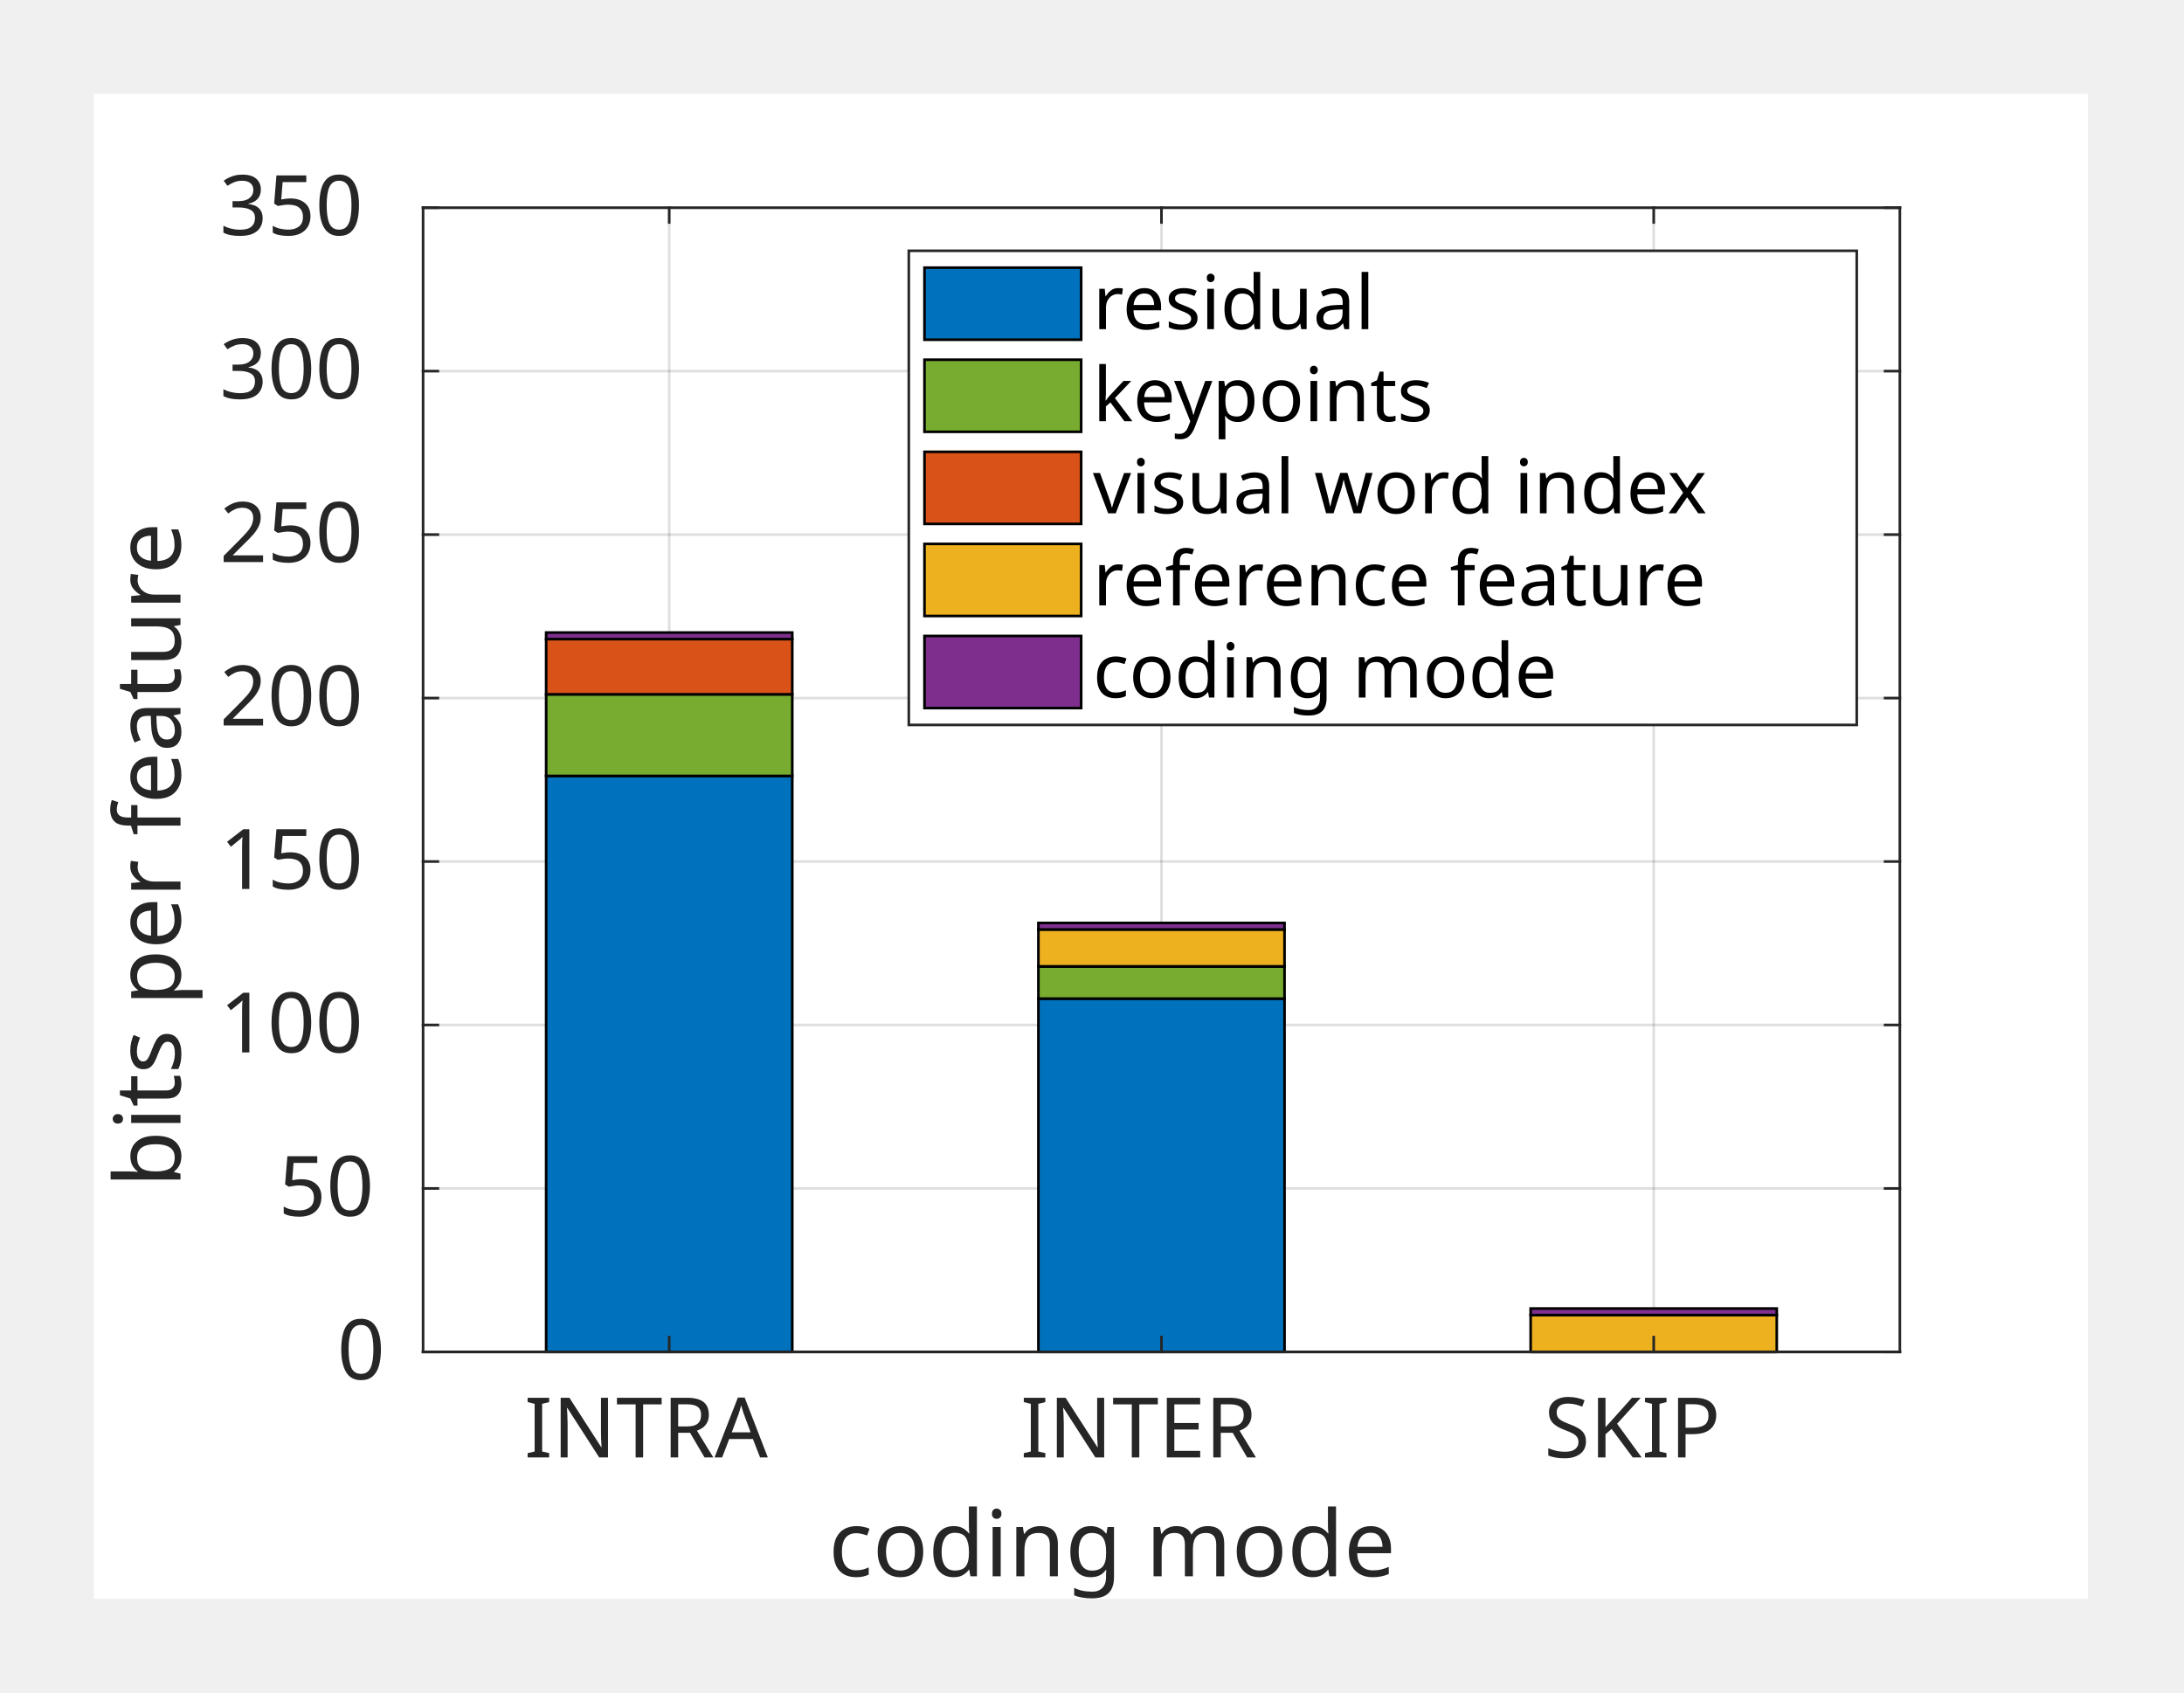
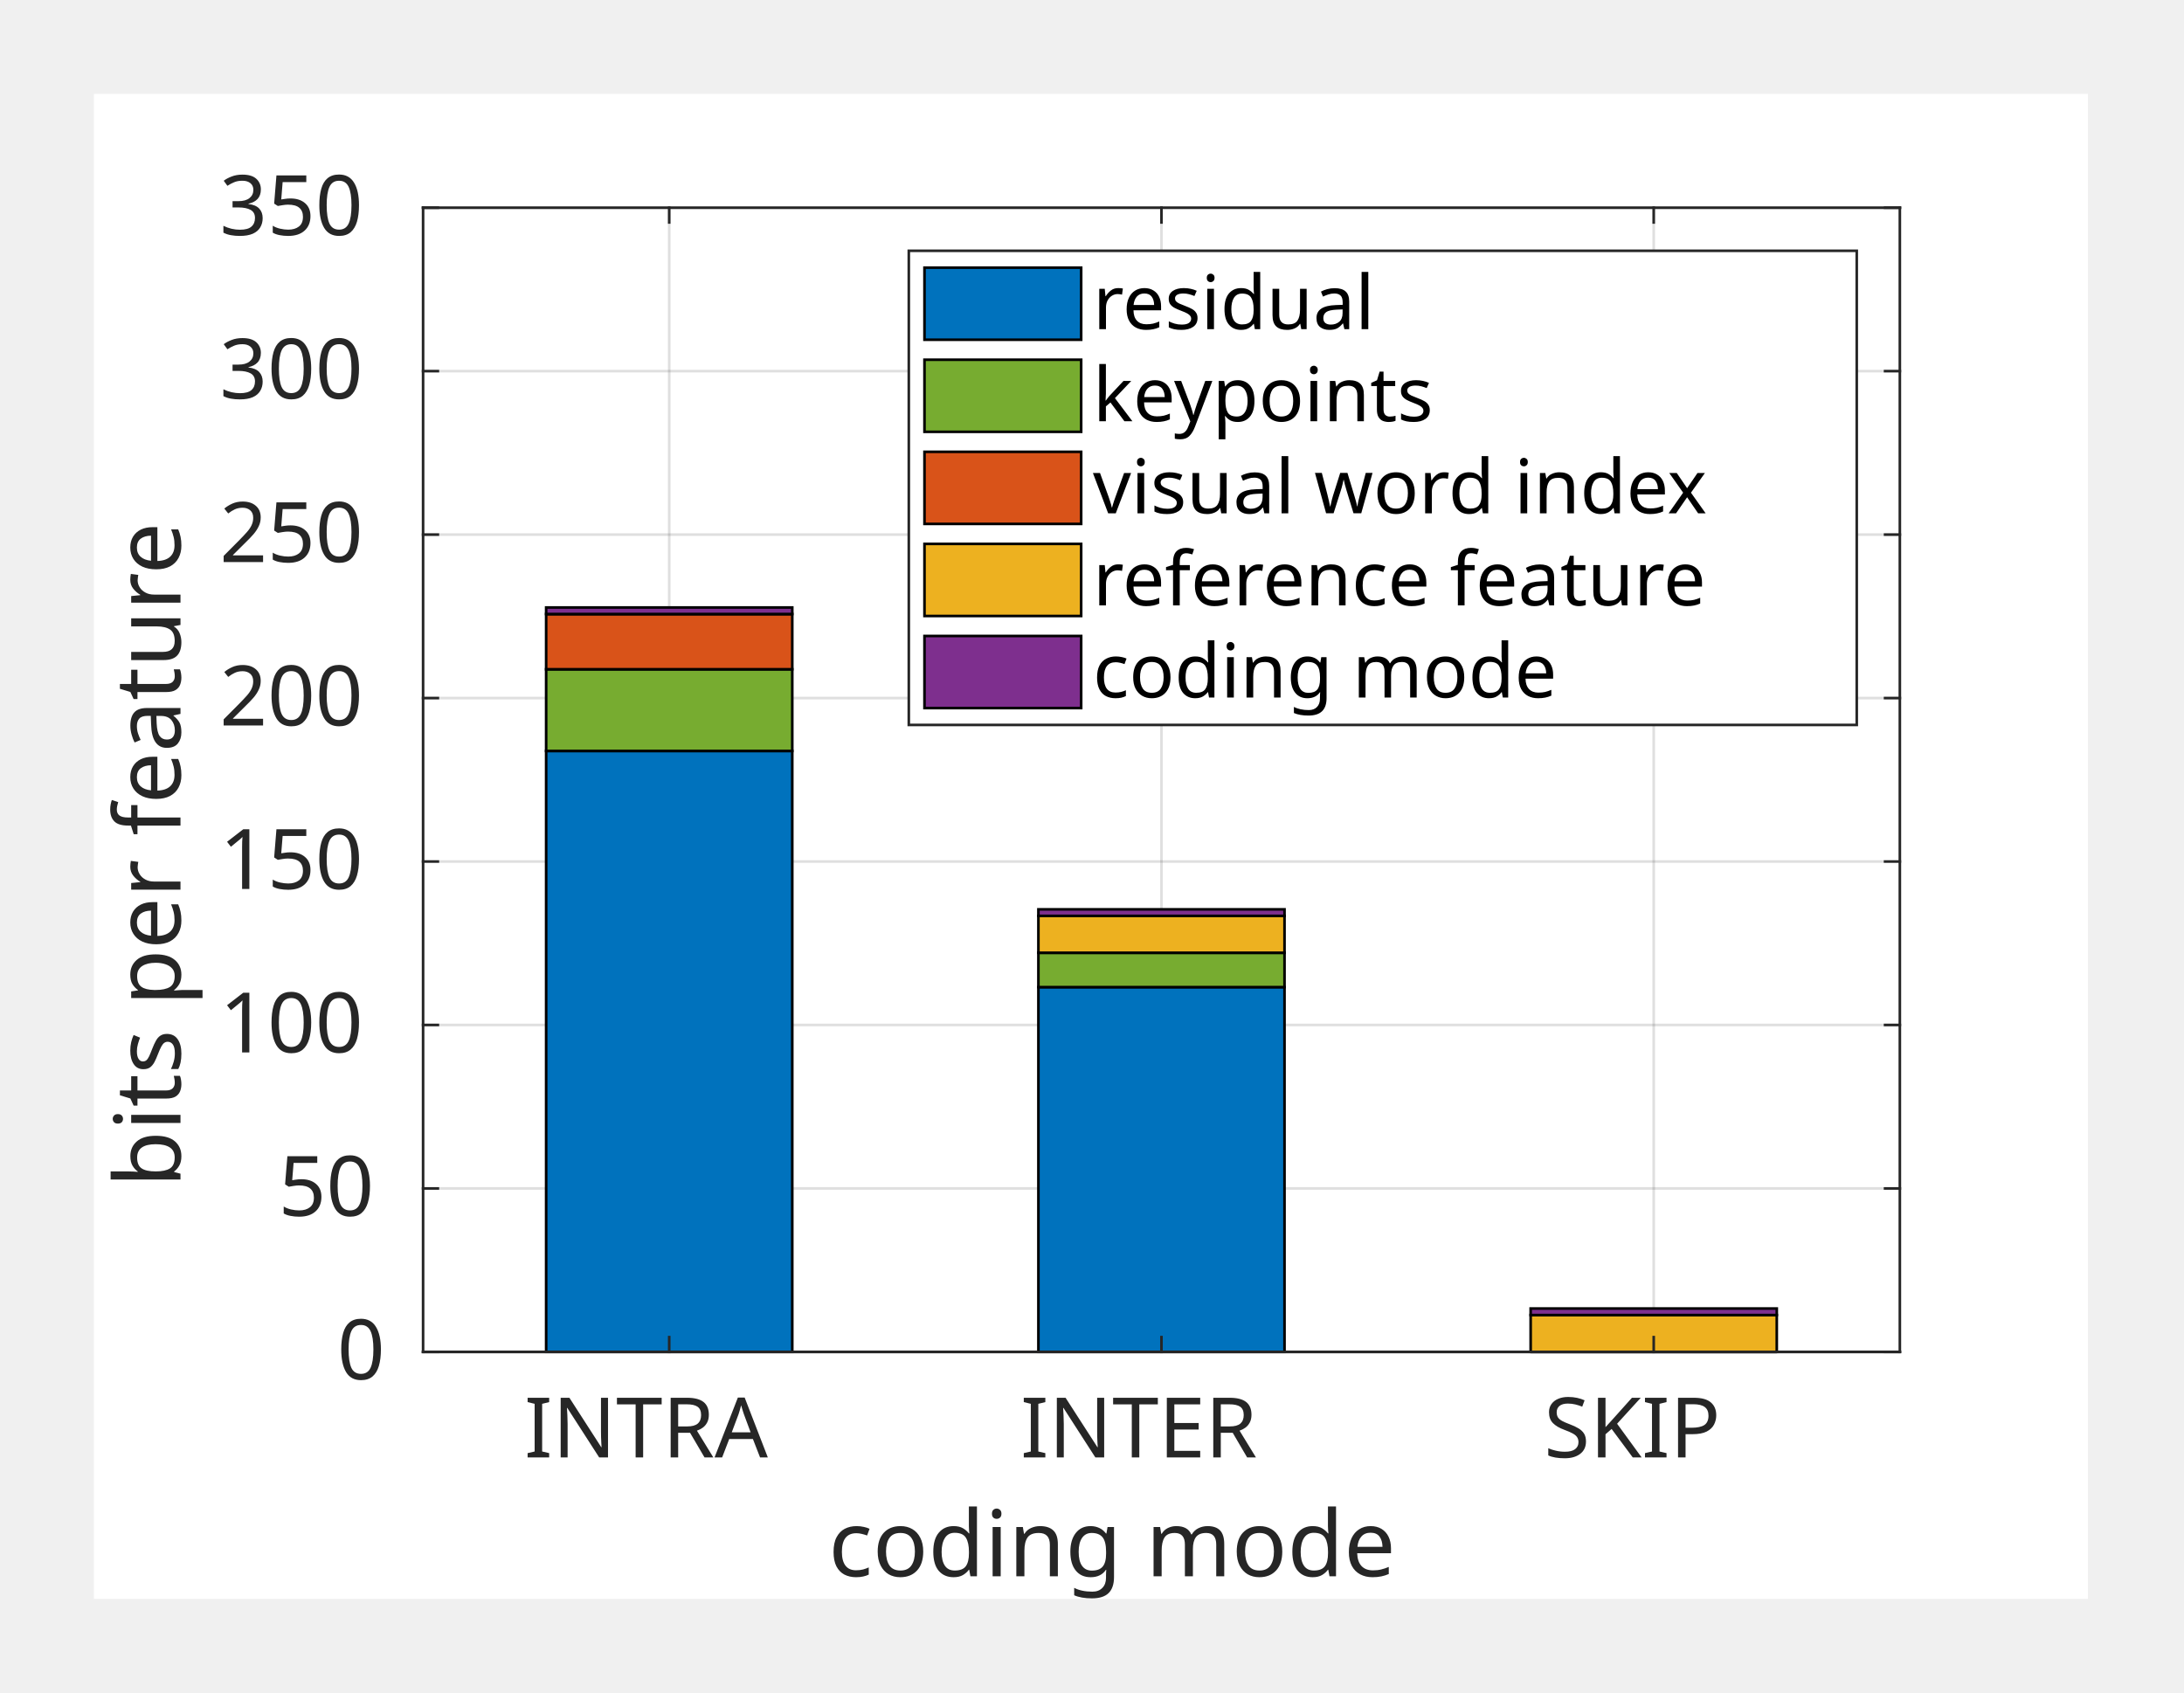
<svg xmlns="http://www.w3.org/2000/svg" xmlns:xlink="http://www.w3.org/1999/xlink" version="1.1" id="Ebene_1" x="0px" y="0px" width="418px" height="324px" viewBox="0 0 418 324" enable-background="new 0 0 418 324" xml:space="preserve">
  <g>
    <defs>
      <rect id="SVGID_1_" x="18" y="18" width="381.6" height="288" />
    </defs>
    <clipPath id="SVGID_2_">
      <use xlink:href="#SVGID_1_" overflow="visible" />
    </clipPath>
    <rect x="18" y="18" clip-path="url(#SVGID_2_)" fill="#FFFFFF" width="381.6" height="288" />
  </g>
  <rect x="18" y="18" fill="#FFFFFF" width="381.6" height="288" />
  <rect x="80.975" y="39.75" fill="#FFFFFF" width="282.639" height="219" />
  <line opacity="0.149" fill="none" stroke="#262626" stroke-width="0.5" stroke-linejoin="round" stroke-miterlimit="10" x1="128.082" y1="258.75" x2="128.082" y2="39.75" />
  <line opacity="0.149" fill="none" stroke="#262626" stroke-width="0.5" stroke-linejoin="round" stroke-miterlimit="10" x1="222.295" y1="258.75" x2="222.295" y2="39.75" />
  <line opacity="0.149" fill="none" stroke="#262626" stroke-width="0.5" stroke-linejoin="round" stroke-miterlimit="10" x1="316.508" y1="258.75" x2="316.508" y2="39.75" />
  <line opacity="0.149" fill="none" stroke="#262626" stroke-width="0.5" stroke-linejoin="round" stroke-miterlimit="10" x1="363.614" y1="258.75" x2="80.975" y2="258.75" />
  <line opacity="0.149" fill="none" stroke="#262626" stroke-width="0.5" stroke-linejoin="round" stroke-miterlimit="10" x1="363.614" y1="227.464" x2="80.975" y2="227.464" />
  <line opacity="0.149" fill="none" stroke="#262626" stroke-width="0.5" stroke-linejoin="round" stroke-miterlimit="10" x1="363.614" y1="196.179" x2="80.975" y2="196.179" />
  <line opacity="0.149" fill="none" stroke="#262626" stroke-width="0.5" stroke-linejoin="round" stroke-miterlimit="10" x1="363.614" y1="164.893" x2="80.975" y2="164.893" />
  <line opacity="0.149" fill="none" stroke="#262626" stroke-width="0.5" stroke-linejoin="round" stroke-miterlimit="10" x1="363.614" y1="133.607" x2="80.975" y2="133.607" />
  <line opacity="0.149" fill="none" stroke="#262626" stroke-width="0.5" stroke-linejoin="round" stroke-miterlimit="10" x1="363.614" y1="102.321" x2="80.975" y2="102.321" />
  <line opacity="0.149" fill="none" stroke="#262626" stroke-width="0.5" stroke-linejoin="round" stroke-miterlimit="10" x1="363.614" y1="71.036" x2="80.975" y2="71.036" />
  <line opacity="0.149" fill="none" stroke="#262626" stroke-width="0.5" stroke-linejoin="round" stroke-miterlimit="10" x1="363.614" y1="39.75" x2="80.975" y2="39.75" />
  <line fill="none" stroke="#262626" stroke-width="0.5" stroke-linejoin="round" stroke-miterlimit="10" x1="80.975" y1="258.75" x2="363.614" y2="258.75" />
-   <path fill="#0072BD" d="M245.848,258.75v-67.619h-47.106v67.619H245.848z M151.635,258.75V148.506h-47.106V258.75H151.635z" />
-   <rect x="104.528" y="148.506" fill="none" stroke="#000000" stroke-width="0.5" stroke-miterlimit="10" width="47.106" height="110.244" />
-   <rect x="198.741" y="191.131" fill="none" stroke="#000000" stroke-width="0.5" stroke-miterlimit="10" width="47.106" height="67.619" />
+   <path fill="#0072BD" d="M245.848,258.75v-69.818h-47.106v69.818H245.848z M151.635,258.75V143.731h-47.106V258.75H151.635z" />
+   <rect x="104.528" y="143.731" fill="none" stroke="#000000" stroke-width="0.5" stroke-miterlimit="10" width="47.106" height="115.019" />
+   <rect x="198.741" y="188.932" fill="none" stroke="#000000" stroke-width="0.5" stroke-miterlimit="10" width="47.106" height="69.818" />
  <polygon fill="none" stroke="#000000" stroke-width="0.5" stroke-miterlimit="10" points="292.954,258.75 292.954,258.75   340.061,258.75 " />
-   <path fill="#77AC30" d="M245.848,191.131v-6.178h-47.106v6.178H245.848z M151.635,148.506V132.89h-47.106v15.617H151.635z" />
-   <rect x="104.528" y="132.89" fill="none" stroke="#000000" stroke-width="0.5" stroke-miterlimit="10" width="47.106" height="15.617" />
-   <rect x="198.741" y="184.953" fill="none" stroke="#000000" stroke-width="0.5" stroke-miterlimit="10" width="47.106" height="6.178" />
+   <path fill="#77AC30" d="M245.848,188.932v-6.579h-47.106v6.579H245.848z M151.635,143.731v-15.637h-47.106v15.637H151.635z" />
+   <rect x="104.528" y="128.095" fill="none" stroke="#000000" stroke-width="0.5" stroke-miterlimit="10" width="47.106" height="15.637" />
+   <rect x="198.741" y="182.353" fill="none" stroke="#000000" stroke-width="0.5" stroke-miterlimit="10" width="47.106" height="6.579" />
  <polygon fill="none" stroke="#000000" stroke-width="0.5" stroke-miterlimit="10" points="292.954,258.75 292.954,258.75   340.061,258.75 " />
-   <rect x="104.528" y="122.316" fill="#D95319" width="47.106" height="10.573" />
-   <rect x="104.528" y="122.316" fill="none" stroke="#000000" stroke-width="0.5" stroke-miterlimit="10" width="47.106" height="10.573" />
-   <polygon fill="none" stroke="#000000" stroke-width="0.5" stroke-miterlimit="10" points="198.741,184.953 198.741,184.953   245.848,184.953 " />
+   <rect x="104.528" y="117.52" fill="#D95319" width="47.106" height="10.575" />
+   <rect x="104.528" y="117.52" fill="none" stroke="#000000" stroke-width="0.5" stroke-miterlimit="10" width="47.106" height="10.575" />
+   <polygon fill="none" stroke="#000000" stroke-width="0.5" stroke-miterlimit="10" points="198.741,182.353 198.741,182.353   245.848,182.353 " />
  <polygon fill="none" stroke="#000000" stroke-width="0.5" stroke-miterlimit="10" points="292.954,258.75 292.954,258.75   340.061,258.75 " />
-   <path fill="#EDB120" d="M340.061,258.75v-7.055h-47.106v7.055H340.061z M245.848,184.953v-7.055h-47.106v7.055H245.848z" />
-   <polygon fill="none" stroke="#000000" stroke-width="0.5" stroke-miterlimit="10" points="104.528,122.316 104.528,122.316   151.635,122.316 " />
-   <rect x="198.741" y="177.898" fill="none" stroke="#000000" stroke-width="0.5" stroke-miterlimit="10" width="47.106" height="7.055" />
+   <path fill="#EDB120" d="M340.061,258.75v-7.055h-47.106v7.055H340.061z M245.848,182.353v-7.056h-47.106v7.056H245.848z" />
+   <polygon fill="none" stroke="#000000" stroke-width="0.5" stroke-miterlimit="10" points="104.528,117.52 104.528,117.52   151.635,117.52 " />
+   <rect x="198.741" y="175.297" fill="none" stroke="#000000" stroke-width="0.5" stroke-miterlimit="10" width="47.106" height="7.056" />
  <rect x="292.954" y="251.695" fill="none" stroke="#000000" stroke-width="0.5" stroke-miterlimit="10" width="47.106" height="7.055" />
-   <path fill="#7E2F8E" d="M340.061,251.695v-1.251h-47.106v1.251H340.061z M245.848,177.898v-1.252h-47.106v1.252H245.848z   M151.635,122.316v-1.251h-47.106v1.251H151.635z" />
-   <rect x="104.528" y="121.065" fill="none" stroke="#000000" stroke-width="0.5" stroke-miterlimit="10" width="47.106" height="1.251" />
-   <rect x="198.741" y="176.646" fill="none" stroke="#000000" stroke-width="0.5" stroke-miterlimit="10" width="47.106" height="1.252" />
+   <path fill="#7E2F8E" d="M340.061,251.695v-1.251h-47.106v1.251H340.061z M245.848,175.297v-1.252h-47.106v1.252H245.848z   M151.635,117.52v-1.251h-47.106v1.251H151.635z" />
+   <rect x="104.528" y="116.269" fill="none" stroke="#000000" stroke-width="0.5" stroke-miterlimit="10" width="47.106" height="1.251" />
+   <rect x="198.741" y="174.045" fill="none" stroke="#000000" stroke-width="0.5" stroke-miterlimit="10" width="47.106" height="1.252" />
  <rect x="292.954" y="250.444" fill="none" stroke="#000000" stroke-width="0.5" stroke-miterlimit="10" width="47.106" height="1.251" />
  <line fill="none" stroke="#262626" stroke-width="0.5" stroke-linecap="square" stroke-linejoin="round" stroke-miterlimit="10" x1="80.975" y1="258.75" x2="363.614" y2="258.75" />
  <line fill="none" stroke="#262626" stroke-width="0.5" stroke-linecap="square" stroke-linejoin="round" stroke-miterlimit="10" x1="80.975" y1="39.75" x2="363.614" y2="39.75" />
  <line fill="none" stroke="#262626" stroke-width="0.5" stroke-linecap="square" stroke-linejoin="round" stroke-miterlimit="10" x1="128.082" y1="258.75" x2="128.082" y2="255.923" />
  <line fill="none" stroke="#262626" stroke-width="0.5" stroke-linecap="square" stroke-linejoin="round" stroke-miterlimit="10" x1="222.295" y1="258.75" x2="222.295" y2="255.923" />
  <line fill="none" stroke="#262626" stroke-width="0.5" stroke-linecap="square" stroke-linejoin="round" stroke-miterlimit="10" x1="316.508" y1="258.75" x2="316.508" y2="255.923" />
  <line fill="none" stroke="#262626" stroke-width="0.5" stroke-linecap="square" stroke-linejoin="round" stroke-miterlimit="10" x1="128.082" y1="39.75" x2="128.082" y2="42.578" />
  <line fill="none" stroke="#262626" stroke-width="0.5" stroke-linecap="square" stroke-linejoin="round" stroke-miterlimit="10" x1="222.295" y1="39.75" x2="222.295" y2="42.578" />
  <line fill="none" stroke="#262626" stroke-width="0.5" stroke-linecap="square" stroke-linejoin="round" stroke-miterlimit="10" x1="316.508" y1="39.75" x2="316.508" y2="42.578" />
  <text transform="matrix(0.9996 0 0 1 100.3423 278.9502)" fill="#262626" font-family="'Arial-BoldMT'" font-size="16">INTRA</text>
  <text transform="matrix(0.9996 0 0 1 195.3057 278.9502)" fill="#262626" font-family="'Arial-BoldMT'" font-size="16">INTER</text>
  <text transform="matrix(0.9996 0 0 1 295.5156 278.9502)" fill="#262626" font-family="'Arial-BoldMT'" font-size="16">SKIP</text>
  <text transform="matrix(0.9996 0 0 1 158.5698 301.7002)" fill="#262626" font-family="'Arial-BoldMT'" font-size="17.6">coding mode</text>
  <line fill="none" stroke="#262626" stroke-width="0.5" stroke-linecap="square" stroke-linejoin="round" stroke-miterlimit="10" x1="80.975" y1="258.75" x2="80.975" y2="39.75" />
  <line fill="none" stroke="#262626" stroke-width="0.5" stroke-linecap="square" stroke-linejoin="round" stroke-miterlimit="10" x1="363.614" y1="258.75" x2="363.614" y2="39.75" />
  <line fill="none" stroke="#262626" stroke-width="0.5" stroke-linecap="square" stroke-linejoin="round" stroke-miterlimit="10" x1="80.975" y1="258.75" x2="83.802" y2="258.75" />
  <line fill="none" stroke="#262626" stroke-width="0.5" stroke-linecap="square" stroke-linejoin="round" stroke-miterlimit="10" x1="80.975" y1="227.464" x2="83.802" y2="227.464" />
  <line fill="none" stroke="#262626" stroke-width="0.5" stroke-linecap="square" stroke-linejoin="round" stroke-miterlimit="10" x1="80.975" y1="196.179" x2="83.802" y2="196.179" />
  <line fill="none" stroke="#262626" stroke-width="0.5" stroke-linecap="square" stroke-linejoin="round" stroke-miterlimit="10" x1="80.975" y1="164.893" x2="83.802" y2="164.893" />
  <line fill="none" stroke="#262626" stroke-width="0.5" stroke-linecap="square" stroke-linejoin="round" stroke-miterlimit="10" x1="80.975" y1="133.607" x2="83.802" y2="133.607" />
  <line fill="none" stroke="#262626" stroke-width="0.5" stroke-linecap="square" stroke-linejoin="round" stroke-miterlimit="10" x1="80.975" y1="102.321" x2="83.802" y2="102.321" />
  <line fill="none" stroke="#262626" stroke-width="0.5" stroke-linecap="square" stroke-linejoin="round" stroke-miterlimit="10" x1="80.975" y1="71.036" x2="83.802" y2="71.036" />
  <line fill="none" stroke="#262626" stroke-width="0.5" stroke-linecap="square" stroke-linejoin="round" stroke-miterlimit="10" x1="80.975" y1="39.75" x2="83.802" y2="39.75" />
  <line fill="none" stroke="#262626" stroke-width="0.5" stroke-linecap="square" stroke-linejoin="round" stroke-miterlimit="10" x1="363.614" y1="258.75" x2="360.788" y2="258.75" />
  <line fill="none" stroke="#262626" stroke-width="0.5" stroke-linecap="square" stroke-linejoin="round" stroke-miterlimit="10" x1="363.614" y1="227.464" x2="360.788" y2="227.464" />
  <line fill="none" stroke="#262626" stroke-width="0.5" stroke-linecap="square" stroke-linejoin="round" stroke-miterlimit="10" x1="363.614" y1="196.179" x2="360.788" y2="196.179" />
  <line fill="none" stroke="#262626" stroke-width="0.5" stroke-linecap="square" stroke-linejoin="round" stroke-miterlimit="10" x1="363.614" y1="164.893" x2="360.788" y2="164.893" />
  <line fill="none" stroke="#262626" stroke-width="0.5" stroke-linecap="square" stroke-linejoin="round" stroke-miterlimit="10" x1="363.614" y1="133.607" x2="360.788" y2="133.607" />
  <line fill="none" stroke="#262626" stroke-width="0.5" stroke-linecap="square" stroke-linejoin="round" stroke-miterlimit="10" x1="363.614" y1="102.321" x2="360.788" y2="102.321" />
  <line fill="none" stroke="#262626" stroke-width="0.5" stroke-linecap="square" stroke-linejoin="round" stroke-miterlimit="10" x1="363.614" y1="71.036" x2="360.788" y2="71.036" />
  <line fill="none" stroke="#262626" stroke-width="0.5" stroke-linecap="square" stroke-linejoin="round" stroke-miterlimit="10" x1="363.614" y1="39.75" x2="360.788" y2="39.75" />
  <text transform="matrix(0.9996 0 0 1 64.5317 264)" fill="#262626" font-family="'Arial-BoldMT'" font-size="16">0</text>
  <text transform="matrix(0.9996 0 0 1 53.2861 232.7148)" fill="#262626" font-family="'Arial-BoldMT'" font-size="16">50</text>
  <text transform="matrix(0.9996 0 0 1 42.0405 201.4287)" fill="#262626" font-family="'Arial-BoldMT'" font-size="16">100</text>
  <text transform="matrix(0.9996 0 0 1 42.0405 170.1436)" fill="#262626" font-family="'Arial-BoldMT'" font-size="16">150</text>
  <text transform="matrix(0.9996 0 0 1 42.0405 138.8569)" fill="#262626" font-family="'Arial-BoldMT'" font-size="16">200</text>
  <text transform="matrix(0.9996 0 0 1 42.0405 107.5713)" fill="#262626" font-family="'Arial-BoldMT'" font-size="16">250</text>
  <text transform="matrix(0.9996 0 0 1 42.0405 76.2856)" fill="#262626" font-family="'Arial-BoldMT'" font-size="16">300</text>
  <text transform="matrix(0.9996 0 0 1 42.0405 45)" fill="#262626" font-family="'Arial-BoldMT'" font-size="16">350</text>
  <text transform="matrix(-4.335037e-008 -1.0004 1 -4.335037e-008 34.5439 227.25)" fill="#262626" font-family="'Arial-BoldMT'" font-size="17.593">bits per feature</text>
  <rect x="173.938" y="48" fill="#FFFFFF" width="181.429" height="90.75" />
  <text transform="matrix(0.9996 0 0 1 209.1748 63)" font-family="'Arial-BoldMT'" font-size="14.4">residual</text>
  <rect x="176.938" y="51.225" fill="#0072BD" width="29.988" height="13.8" />
  <rect x="176.938" y="51.225" fill="none" stroke="#000000" stroke-width="0.5" stroke-miterlimit="10" width="29.988" height="13.8" />
  <text transform="matrix(0.9996 0 0 1 209.1748 80.625)" font-family="'Arial-BoldMT'" font-size="14.4">keypoints</text>
  <rect x="176.938" y="68.85" fill="#77AC30" width="29.988" height="13.8" />
  <rect x="176.938" y="68.85" fill="none" stroke="#000000" stroke-width="0.5" stroke-miterlimit="10" width="29.988" height="13.8" />
  <text transform="matrix(0.9996 0 0 1 209.1748 98.25)" font-family="'Arial-BoldMT'" font-size="14.4">visual word index</text>
  <rect x="176.938" y="86.475" fill="#D95319" width="29.988" height="13.8" />
  <rect x="176.938" y="86.475" fill="none" stroke="#000000" stroke-width="0.5" stroke-miterlimit="10" width="29.988" height="13.8" />
  <text transform="matrix(0.9996 0 0 1 209.1748 115.875)" font-family="'Arial-BoldMT'" font-size="14.4">reference feature</text>
  <rect x="176.938" y="104.1" fill="#EDB120" width="29.988" height="13.8" />
  <rect x="176.938" y="104.1" fill="none" stroke="#000000" stroke-width="0.5" stroke-miterlimit="10" width="29.988" height="13.8" />
  <text transform="matrix(0.9996 0 0 1 209.1748 133.5)" font-family="'Arial-BoldMT'" font-size="14.4">coding mode</text>
  <rect x="176.938" y="121.725" fill="#7E2F8E" width="29.988" height="13.8" />
  <rect x="176.938" y="121.725" fill="none" stroke="#000000" stroke-width="0.5" stroke-miterlimit="10" width="29.988" height="13.8" />
  <rect x="173.938" y="48" fill="none" stroke="#262626" stroke-width="0.5" stroke-miterlimit="10" width="181.429" height="90.75" />
</svg>
